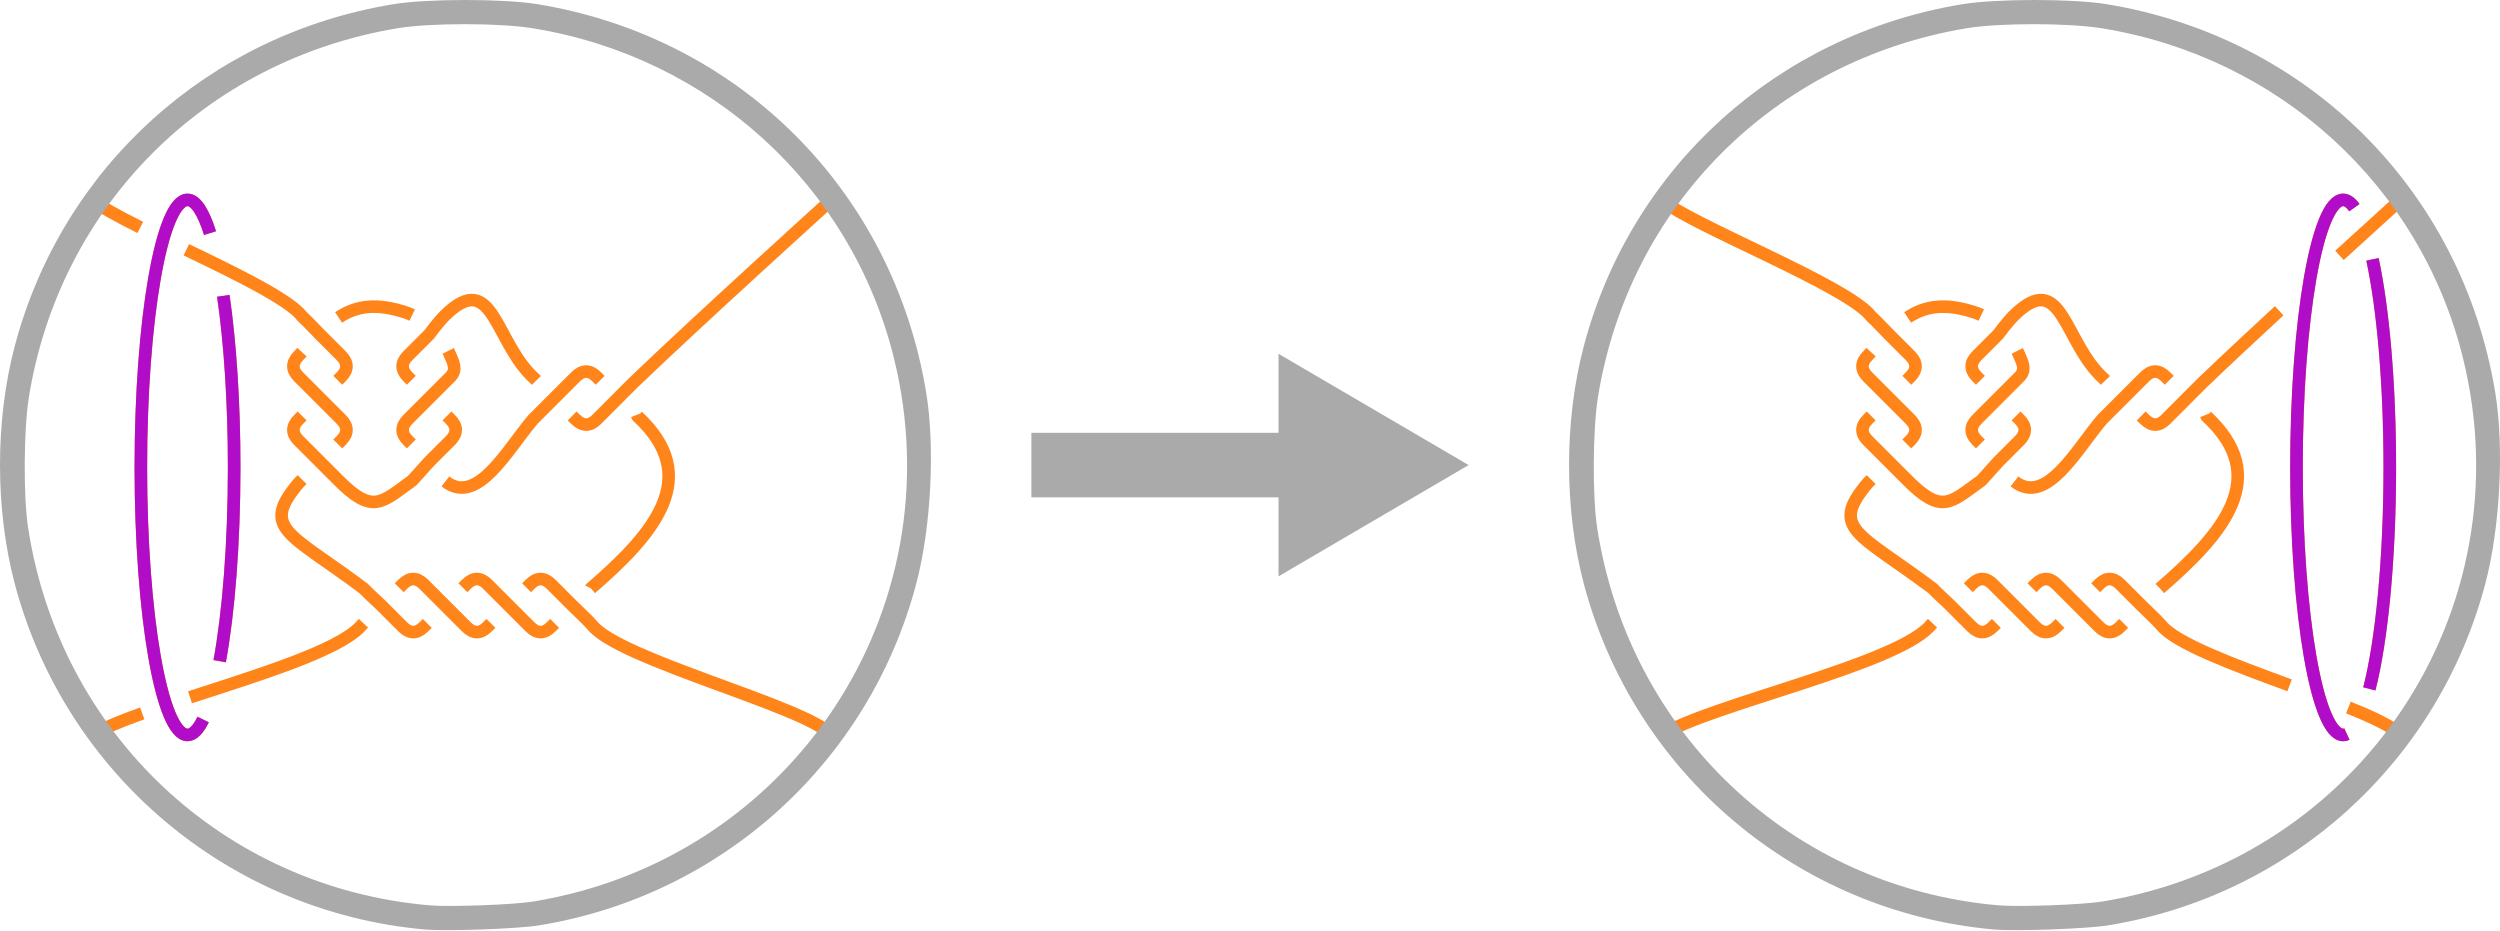
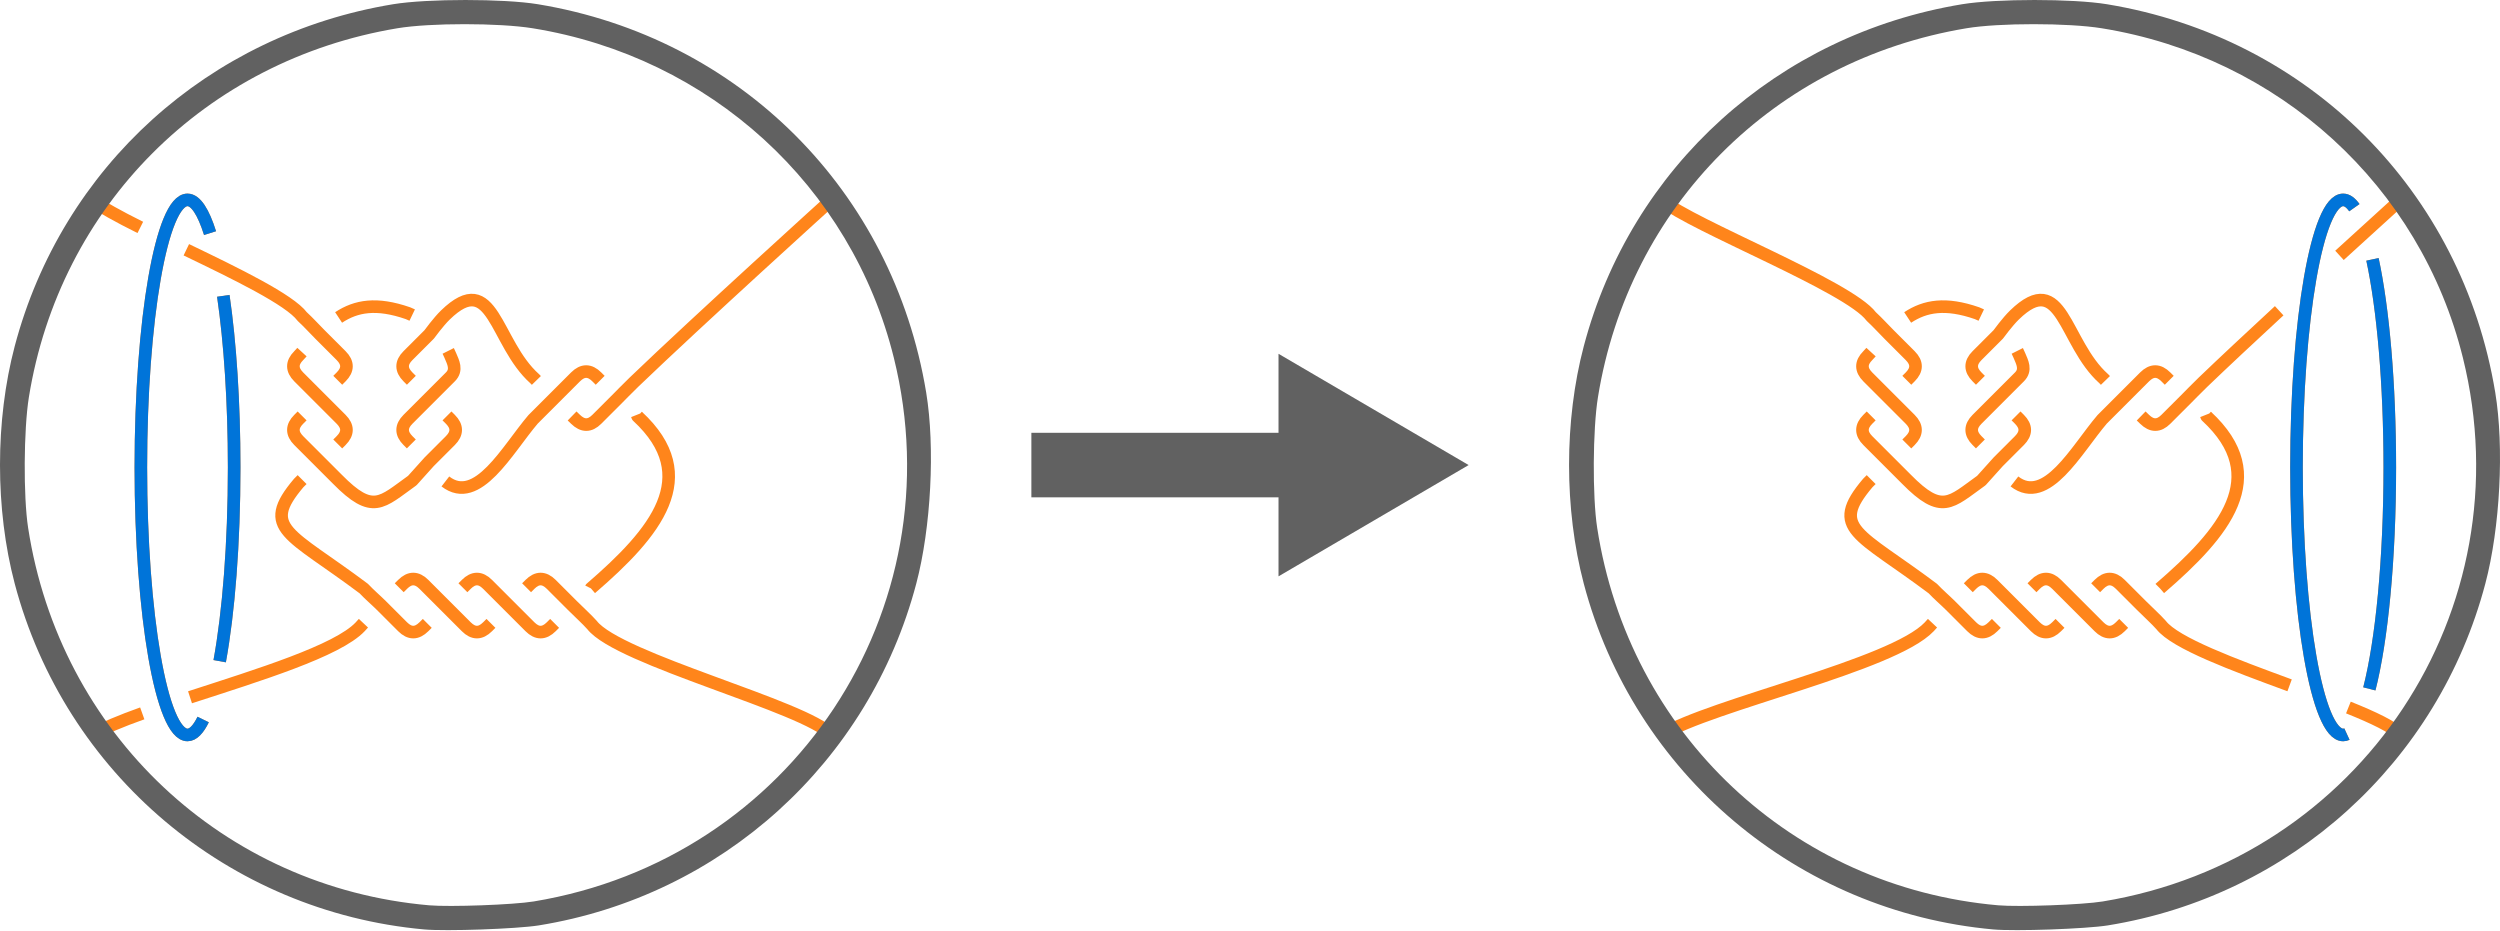
<svg xmlns="http://www.w3.org/2000/svg" xml:space="preserve" viewBox="0 0 511.451 190.287">
-   <path d="M270.087 78.095c3.182 3.182 3.137 6.321 0 9.547l-1.51 1.552m-15.984 16.074-.762.741c-16.09 18.062-49.681 18.537-28.676 40.178 3.079 3.173 8.744 7.291 8.744 7.291q4.776 4.772 9.547 9.547m9.55-84.93q-4.772 4.773 0 9.547l9.545 9.545 9.547 9.547c13.597 11.59 39.105 25.053 27.94 39.463m-16.875 15.31-1.52 1.52q-4.773 4.773-9.547 0m-98.697-190.44s54.08 59.751 81.995 88.801c2.339 2.434 7.16 7.16 7.16 7.16q4.772 4.774 9.546 9.547M412.053-27.413c-12.741 11.33-33.968 95.649-49.448 107.645-2.554 2.27-5.572 5.629-8.753 8.81q-4.772 4.774-9.547 9.547M171.39 304.965c3.17-3.802 7.491-11.77 12.377-21.563m10.053-20.698c10.88-22.625 22.515-46.491 30.028-52.112 3.068-3.29 4.874-4.798 8.055-7.98q4.774-4.772 9.547-9.547M363.4 98.589l-1.533-1.532m-15.75-16.309-.003-.003c-25.011-29.003-50.29-50.242-77.37-20.995q-.373.124-.71.258M252.53 76.562l-1.532 1.533m112.399 20.494q4.771 4.775 0 9.547l-9.546 9.545q-4.772 4.776-9.547 9.547m.001-28.64q-4.772 4.776 0 9.548l1.532 1.531m16.028 16.03 1.533 1.531m-19.094 0q-4.773 4.775 0 9.547l1.531 1.532m16.029 16.029 1.532 1.532m0-28.64q4.77 4.775 0 9.547l-9.546 9.546-9.547 9.547m0 0q-4.773 4.775 0 9.547l1.53 1.531m15.953 16.106q.79.743 1.609 1.455c10.804 10.185 21.708 45.761 31.71 76.538m7.235 21.483c3.4 9.515 6.654 17.457 9.714 22.437M270.086 163.028q-4.773-4.775-9.547-9.547l-9.546-9.546c-3.181-3.181-6.607-1.22-9.547-.002q-1.084.449-2.143.982m-16.11 16.2q-.454.944-.84 1.909c-4.904 14.15-3.294 23.275 1.918 31.193m15.581 16.475q.791.724 1.597 1.467 4.775 4.773 9.547.001l9.546-9.545 9.547-9.547m-28.64 0q4.775-4.77 9.547 0l1.531 1.532m16.03 16.029 1.532 1.532m0 0q4.774 4.773 9.547 0l9.545-9.545c2.602-2.6 5.18-5.22 7.8-7.8 16.316-16.059 10.577-19.82.642-33.742l-8.445-7.592-9.545-9.546q-4.773-4.772-9.547 0m.003 49.134q4.774-4.772 9.547 0l1.531 1.531m16.029 16.03 1.532 1.532c20.578 17.412 22.313 4.267 47.49-29.272 2.83-2.656 5.12-5.418 7.63-7.93l9.545-9.546q4.773-4.773 0-9.547m-121.947 7.159q4.775 4.772 9.547 0l1.532-1.532m16.029-16.028 1.532-1.533m-55.543 102.139c20.892-3.05 47.806-4.885 77.178-4.885 34.29 0 65.231 2.502 87.15 6.516m26.231 7.425c4.5 2.202 6.95 4.574 6.95 7.046 0 11.591-53.874 20.988-120.33 20.988-66.458 0-120.333-9.397-120.333-20.988 0-3.676 5.42-7.132 14.943-10.137" style="display:inline;fill:none;stroke:#ff851b;stroke-width:5.667;stroke-linecap:butt;stroke-linejoin:round;stroke-miterlimit:10;stroke-dasharray:none;stroke-opacity:1;paint-order:stroke fill markers" transform="rotate(90 97.337 60.274)scale(.45485)" class="" />
-   <path d="M214.543 246.073c20.892-3.05 47.806-4.885 77.178-4.885 34.29 0 65.231 2.502 87.15 6.516m26.231 7.425c4.5 2.202 6.95 4.574 6.95 7.046 0 11.591-53.874 20.988-120.33 20.988-66.458 0-120.333-9.397-120.333-20.988 0-3.676 5.42-7.132 14.943-10.137" style="display:inline;fill:none;stroke:#b10dc9;stroke-width:5.667;stroke-linecap:butt;stroke-linejoin:round;stroke-miterlimit:10;stroke-dasharray:none;stroke-opacity:1;paint-order:stroke fill markers" transform="rotate(90 97.337 60.274)scale(.45485)" class="" />
-   <path d="M95.987 238.496c-40.02-3.626-73.497-31.904-83.754-70.747-4.014-15.198-4.014-33.368 0-48.566 9.68-36.655 39.637-63.734 77.404-69.965 6.991-1.154 22.641-1.154 29.633 0 41.257 6.807 72.625 38.175 79.432 79.431 1.85 11.211.997 27.643-2.028 39.1-9.657 36.57-39.811 63.872-77.228 69.921-4.454.72-18.981 1.232-23.46.826m22.401-5.72c52.756-8.696 86.477-59.58 73.701-111.214-8.705-35.184-37.597-61.553-73.877-67.425-6.899-1.117-21.007-1.118-27.693-.003-39.313 6.559-69.069 36.348-75.386 75.472-1.068 6.615-1.147 20.3-.155 26.736 6.488 42.08 39.946 73.562 82.067 77.22 4.23.368 17.254-.112 21.343-.787" class="" style="display:inline;fill:#aaa;fill-opacity:1;stroke:none;stroke-width:.351;stroke-linejoin:round;stroke-dasharray:none;stroke-opacity:1" transform="translate(-9.223 -48.352)" />
-   <path d="M270.087 78.095c3.182 3.182 3.137 6.321 0 9.547l-1.51 1.552m-15.984 16.074-.762.741c-16.09 18.062-49.681 18.537-28.676 40.178 3.079 3.173 8.744 7.291 8.744 7.291q4.776 4.772 9.547 9.547m9.55-84.93q-4.772 4.773 0 9.547l9.545 9.545 9.547 9.547c13.597 11.59 39.105 25.053 27.94 39.463m-16.875 15.31-1.52 1.52q-4.773 4.773-9.547 0m-98.697-190.44S182.047-15.637 196.343.001m24.911 27.115c11.636 12.591 23.217 24.997 32.13 34.272 2.339 2.434 7.16 7.16 7.16 7.16q4.772 4.774 9.546 9.547M412.053-27.413c-3.558 3.164-7.778 12.019-12.349 23.401m-9.977 26.442c-9.25 25.179-18.98 51.493-27.122 57.802-2.554 2.27-5.572 5.629-8.753 8.81q-4.772 4.774-9.547 9.547M171.39 304.965c11.645-13.968 38.832-84.178 52.458-94.373 3.068-3.29 4.874-4.798 8.055-7.98q4.774-4.772 9.547-9.547M363.4 98.589l-1.533-1.532m-15.75-16.309-.003-.003c-25.011-29.003-50.29-50.242-77.37-20.995q-.373.124-.71.258M252.53 76.562l-1.532 1.533m112.399 20.494q4.771 4.775 0 9.547l-9.546 9.545q-4.772 4.776-9.547 9.547m.001-28.64q-4.772 4.776 0 9.548l1.532 1.531m16.028 16.03 1.533 1.531m-19.094 0q-4.773 4.775 0 9.547l1.531 1.532m16.029 16.029 1.532 1.532m0-28.64q4.77 4.775 0 9.547l-9.546 9.546-9.547 9.547m0 0q-4.773 4.775 0 9.547l1.53 1.531m15.953 16.106q.79.743 1.609 1.455c17.344 16.35 34.948 98.14 48.659 120.458M270.086 163.028q-4.773-4.775-9.547-9.547l-9.546-9.546c-3.181-3.181-6.607-1.22-9.547-.002q-1.084.449-2.143.982m-16.11 16.2q-.454.944-.84 1.909c-4.904 14.15-3.294 23.275 1.918 31.193m15.581 16.475q.791.724 1.597 1.467 4.775 4.773 9.547.001l9.546-9.545 9.547-9.547m-28.64 0q4.775-4.77 9.547 0l1.531 1.532m16.03 16.029 1.532 1.532m0 0q4.774 4.773 9.547 0l9.545-9.545c2.602-2.6 5.18-5.22 7.8-7.8 16.316-16.059 10.577-19.82.642-33.742l-8.445-7.592-9.545-9.546q-4.773-4.772-9.547 0m.003 49.134q4.774-4.772 9.547 0l1.531 1.531m16.029 16.03 1.532 1.532c20.578 17.412 22.313 4.267 47.49-29.272 2.83-2.656 5.12-5.418 7.63-7.93l9.545-9.546q4.773-4.773 0-9.547m-121.947 7.159q4.775 4.772 9.547 0l1.532-1.532m16.029-16.028 1.532-1.533M198.134-14.843c22.06-4.754 55.788-7.794 93.587-7.794 41.42 0 77.953 3.65 99.6 9.206M411.664-3.35q.387.841.389 1.7c0 11.591-53.875 20.987-120.332 20.987S171.39 9.941 171.39-1.65c0-1.74 1.214-3.43 3.503-5.047" style="display:inline;fill:none;stroke:#ff851b;stroke-width:5.667;stroke-linecap:butt;stroke-linejoin:round;stroke-miterlimit:10;stroke-dasharray:none;stroke-opacity:1" transform="rotate(90 257.837 220.774)scale(.45485)" class="" />
-   <path d="M411.664-3.35q.387.841.389 1.7c0 11.591-53.875 20.987-120.332 20.987S171.39 9.941 171.39-1.65c0-1.74 1.214-3.43 3.503-5.047m23.242-8.146c22.06-4.754 55.788-7.794 93.587-7.794 41.42 0 77.953 3.65 99.6 9.206" style="display:inline;fill:none;stroke:#b10dc9;stroke-width:5.667;stroke-linecap:butt;stroke-linejoin:round;stroke-miterlimit:10;stroke-dasharray:none;stroke-opacity:1" transform="rotate(90 257.837 220.774)scale(.45485)" class="" />
-   <path d="M95.987 238.496c-40.02-3.626-73.497-31.904-83.754-70.747-4.014-15.198-4.014-33.368 0-48.566 9.68-36.655 39.637-63.734 77.404-69.965 6.991-1.154 22.641-1.154 29.633 0 41.257 6.807 72.625 38.175 79.432 79.431 1.85 11.211.997 27.643-2.028 39.1-9.657 36.57-39.811 63.872-77.228 69.921-4.454.72-18.981 1.232-23.46.826m22.401-5.72c52.756-8.696 86.477-59.58 73.701-111.214-8.705-35.184-37.597-61.553-73.877-67.425-6.899-1.117-21.007-1.118-27.693-.003-39.313 6.559-69.069 36.348-75.386 75.472-1.068 6.615-1.147 20.3-.155 26.736 6.488 42.08 39.946 73.562 82.067 77.22 4.23.368 17.254-.112 21.343-.787" class="" style="display:inline;fill:#aaa;fill-opacity:1;stroke:none;stroke-width:.351;stroke-linejoin:round;stroke-dasharray:none;stroke-opacity:1" transform="translate(311.777 -48.352)" />
-   <path d="M270.782 120.732v16.169h-50.561v13.19h50.561v16.169l38.894-22.765Z" class="" style="display:inline;fill:#aaa;fill-opacity:1;stroke:none;stroke-width:4.326;stroke-miterlimit:4.1;stroke-dasharray:none" transform="translate(-9.223 -48.352)" />
+   <path d="M270.087 78.095c3.182 3.182 3.137 6.321 0 9.547l-1.51 1.552m-15.984 16.074-.762.741c-16.09 18.062-49.681 18.537-28.676 40.178 3.079 3.173 8.744 7.291 8.744 7.291q4.776 4.772 9.547 9.547m9.55-84.93q-4.772 4.773 0 9.547l9.545 9.545 9.547 9.547c13.597 11.59 39.105 25.053 27.94 39.463m-16.875 15.31-1.52 1.52q-4.773 4.773-9.547 0m-98.697-190.44s54.08 59.751 81.995 88.801c2.339 2.434 7.16 7.16 7.16 7.16q4.772 4.774 9.546 9.547M412.053-27.413c-12.741 11.33-33.968 95.649-49.448 107.645-2.554 2.27-5.572 5.629-8.753 8.81q-4.772 4.774-9.547 9.547M171.39 304.965c3.17-3.802 7.491-11.77 12.377-21.563m10.053-20.698c10.88-22.625 22.515-46.491 30.028-52.112 3.068-3.29 4.874-4.798 8.055-7.98q4.774-4.772 9.547-9.547M363.4 98.589l-1.533-1.532m-15.75-16.309-.003-.003c-25.011-29.003-50.29-50.242-77.37-20.995q-.373.124-.71.258M252.53 76.562l-1.532 1.533m112.399 20.494q4.771 4.775 0 9.547l-9.546 9.545q-4.772 4.776-9.547 9.547m.001-28.64q-4.772 4.776 0 9.548l1.532 1.531m16.028 16.03 1.533 1.531m-19.094 0q-4.773 4.775 0 9.547l1.531 1.532m16.029 16.029 1.532 1.532m0-28.64q4.77 4.775 0 9.547l-9.546 9.546-9.547 9.547m0 0q-4.773 4.775 0 9.547l1.53 1.531m15.953 16.106q.79.743 1.609 1.455c10.804 10.185 21.708 45.761 31.71 76.538m7.235 21.483c3.4 9.515 6.654 17.457 9.714 22.437M270.086 163.028q-4.773-4.775-9.547-9.547l-9.546-9.546c-3.181-3.181-6.607-1.22-9.547-.002q-1.084.449-2.143.982m-16.11 16.2q-.454.944-.84 1.909c-4.904 14.15-3.294 23.275 1.918 31.193m15.581 16.475q.791.724 1.597 1.467 4.775 4.773 9.547.001l9.546-9.545 9.547-9.547m-28.64 0q4.775-4.77 9.547 0l1.531 1.532m16.03 16.029 1.532 1.532m0 0q4.774 4.773 9.547 0l9.545-9.545c2.602-2.6 5.18-5.22 7.8-7.8 16.316-16.059 10.577-19.82.642-33.742l-8.445-7.592-9.545-9.546q-4.773-4.772-9.547 0m.003 49.134q4.774-4.772 9.547 0l1.531 1.531m16.029 16.03 1.532 1.532c20.578 17.412 22.313 4.267 47.49-29.272 2.83-2.656 5.12-5.418 7.63-7.93l9.545-9.546q4.773-4.773 0-9.547m-121.947 7.159q4.775 4.772 9.547 0l1.532-1.532m16.029-16.028 1.532-1.533m-55.543 102.139c20.892-3.05 47.806-4.885 77.178-4.885 34.29 0 65.231 2.502 87.15 6.516m26.231 7.425c4.5 2.202 6.95 4.574 6.95 7.046 0 11.591-53.874 20.988-120.33 20.988-66.458 0-120.333-9.397-120.333-20.988 0-3.676 5.42-7.132 14.943-10.137" style="display:inline;fill:none;stroke:#ff851b;stroke-width:5.667;stroke-linecap:butt;stroke-linejoin:round;stroke-miterlimit:10;stroke-dasharray:none;stroke-opacity:1;paint-order:stroke fill markers" transform="rotate(90 97.337 60.274)scale(.45485)" />
+   <path d="M214.543 246.073c20.892-3.05 47.806-4.885 77.178-4.885 34.29 0 65.231 2.502 87.15 6.516m26.231 7.425c4.5 2.202 6.95 4.574 6.95 7.046 0 11.591-53.874 20.988-120.33 20.988-66.458 0-120.333-9.397-120.333-20.988 0-3.676 5.42-7.132 14.943-10.137" style="display:inline;fill:none;stroke:#0074d9;stroke-width:5.667;stroke-linecap:butt;stroke-linejoin:round;stroke-miterlimit:10;stroke-dasharray:none;stroke-opacity:1;paint-order:stroke fill markers" transform="rotate(90 97.337 60.274)scale(.45485)" />
+   <path d="M95.987 238.496c-40.02-3.626-73.497-31.904-83.754-70.747-4.014-15.198-4.014-33.368 0-48.566 9.68-36.655 39.637-63.734 77.404-69.965 6.991-1.154 22.641-1.154 29.633 0 41.257 6.807 72.625 38.175 79.432 79.431 1.85 11.211.997 27.643-2.028 39.1-9.657 36.57-39.811 63.872-77.228 69.921-4.454.72-18.981 1.232-23.46.826m22.401-5.72c52.756-8.696 86.477-59.58 73.701-111.214-8.705-35.184-37.597-61.553-73.877-67.425-6.899-1.117-21.007-1.118-27.693-.003-39.313 6.559-69.069 36.348-75.386 75.472-1.068 6.615-1.147 20.3-.155 26.736 6.488 42.08 39.946 73.562 82.067 77.22 4.23.368 17.254-.112 21.343-.787" class="stroke-comment fill-comment" style="display:inline;fill:#616161;fill-opacity:1;stroke:none;stroke-width:.351;stroke-linejoin:round;stroke-dasharray:none;stroke-opacity:1" transform="translate(-9.223 -48.352)" />
+   <path d="M270.087 78.095c3.182 3.182 3.137 6.321 0 9.547l-1.51 1.552m-15.984 16.074-.762.741c-16.09 18.062-49.681 18.537-28.676 40.178 3.079 3.173 8.744 7.291 8.744 7.291q4.776 4.772 9.547 9.547m9.55-84.93q-4.772 4.773 0 9.547l9.545 9.545 9.547 9.547c13.597 11.59 39.105 25.053 27.94 39.463m-16.875 15.31-1.52 1.52q-4.773 4.773-9.547 0m-98.697-190.44S182.047-15.637 196.343.001m24.911 27.115c11.636 12.591 23.217 24.997 32.13 34.272 2.339 2.434 7.16 7.16 7.16 7.16q4.772 4.774 9.546 9.547M412.053-27.413c-3.558 3.164-7.778 12.019-12.349 23.401m-9.977 26.442c-9.25 25.179-18.98 51.493-27.122 57.802-2.554 2.27-5.572 5.629-8.753 8.81q-4.772 4.774-9.547 9.547M171.39 304.965c11.645-13.968 38.832-84.178 52.458-94.373 3.068-3.29 4.874-4.798 8.055-7.98q4.774-4.772 9.547-9.547M363.4 98.589l-1.533-1.532m-15.75-16.309-.003-.003c-25.011-29.003-50.29-50.242-77.37-20.995q-.373.124-.71.258M252.53 76.562l-1.532 1.533m112.399 20.494q4.771 4.775 0 9.547l-9.546 9.545q-4.772 4.776-9.547 9.547m.001-28.64q-4.772 4.776 0 9.548l1.532 1.531m16.028 16.03 1.533 1.531m-19.094 0q-4.773 4.775 0 9.547l1.531 1.532m16.029 16.029 1.532 1.532m0-28.64q4.77 4.775 0 9.547l-9.546 9.546-9.547 9.547m0 0q-4.773 4.775 0 9.547l1.53 1.531m15.953 16.106q.79.743 1.609 1.455c17.344 16.35 34.948 98.14 48.659 120.458M270.086 163.028q-4.773-4.775-9.547-9.547l-9.546-9.546c-3.181-3.181-6.607-1.22-9.547-.002q-1.084.449-2.143.982m-16.11 16.2q-.454.944-.84 1.909c-4.904 14.15-3.294 23.275 1.918 31.193m15.581 16.475q.791.724 1.597 1.467 4.775 4.773 9.547.001l9.546-9.545 9.547-9.547m-28.64 0q4.775-4.77 9.547 0l1.531 1.532m16.03 16.029 1.532 1.532m0 0q4.774 4.773 9.547 0l9.545-9.545c2.602-2.6 5.18-5.22 7.8-7.8 16.316-16.059 10.577-19.82.642-33.742l-8.445-7.592-9.545-9.546q-4.773-4.772-9.547 0m.003 49.134q4.774-4.772 9.547 0l1.531 1.531m16.029 16.03 1.532 1.532c20.578 17.412 22.313 4.267 47.49-29.272 2.83-2.656 5.12-5.418 7.63-7.93l9.545-9.546q4.773-4.773 0-9.547m-121.947 7.159q4.775 4.772 9.547 0l1.532-1.532m16.029-16.028 1.532-1.533M198.134-14.843c22.06-4.754 55.788-7.794 93.587-7.794 41.42 0 77.953 3.65 99.6 9.206M411.664-3.35q.387.841.389 1.7c0 11.591-53.875 20.987-120.332 20.987S171.39 9.941 171.39-1.65c0-1.74 1.214-3.43 3.503-5.047" style="display:inline;fill:none;stroke:#ff851b;stroke-width:5.667;stroke-linecap:butt;stroke-linejoin:round;stroke-miterlimit:10;stroke-dasharray:none;stroke-opacity:1" transform="rotate(90 257.837 220.774)scale(.45485)" />
+   <path d="M411.664-3.35q.387.841.389 1.7c0 11.591-53.875 20.987-120.332 20.987S171.39 9.941 171.39-1.65c0-1.74 1.214-3.43 3.503-5.047m23.242-8.146c22.06-4.754 55.788-7.794 93.587-7.794 41.42 0 77.953 3.65 99.6 9.206" style="display:inline;fill:none;stroke:#0074d9;stroke-width:5.667;stroke-linecap:butt;stroke-linejoin:round;stroke-miterlimit:10;stroke-dasharray:none;stroke-opacity:1" transform="rotate(90 257.837 220.774)scale(.45485)" />
+   <path d="M95.987 238.496c-40.02-3.626-73.497-31.904-83.754-70.747-4.014-15.198-4.014-33.368 0-48.566 9.68-36.655 39.637-63.734 77.404-69.965 6.991-1.154 22.641-1.154 29.633 0 41.257 6.807 72.625 38.175 79.432 79.431 1.85 11.211.997 27.643-2.028 39.1-9.657 36.57-39.811 63.872-77.228 69.921-4.454.72-18.981 1.232-23.46.826m22.401-5.72c52.756-8.696 86.477-59.58 73.701-111.214-8.705-35.184-37.597-61.553-73.877-67.425-6.899-1.117-21.007-1.118-27.693-.003-39.313 6.559-69.069 36.348-75.386 75.472-1.068 6.615-1.147 20.3-.155 26.736 6.488 42.08 39.946 73.562 82.067 77.22 4.23.368 17.254-.112 21.343-.787" class="stroke-comment fill-comment" style="display:inline;fill:#616161;fill-opacity:1;stroke:none;stroke-width:.351;stroke-linejoin:round;stroke-dasharray:none;stroke-opacity:1" transform="translate(311.777 -48.352)" />
+   <path d="M270.782 120.732v16.169h-50.561v13.19h50.561v16.169l38.894-22.765Z" class="stroke-comment fill-comment" style="display:inline;fill:#616161;fill-opacity:1;stroke:none;stroke-width:4.326;stroke-miterlimit:4.1;stroke-dasharray:none" transform="translate(-9.223 -48.352)" />
</svg>
